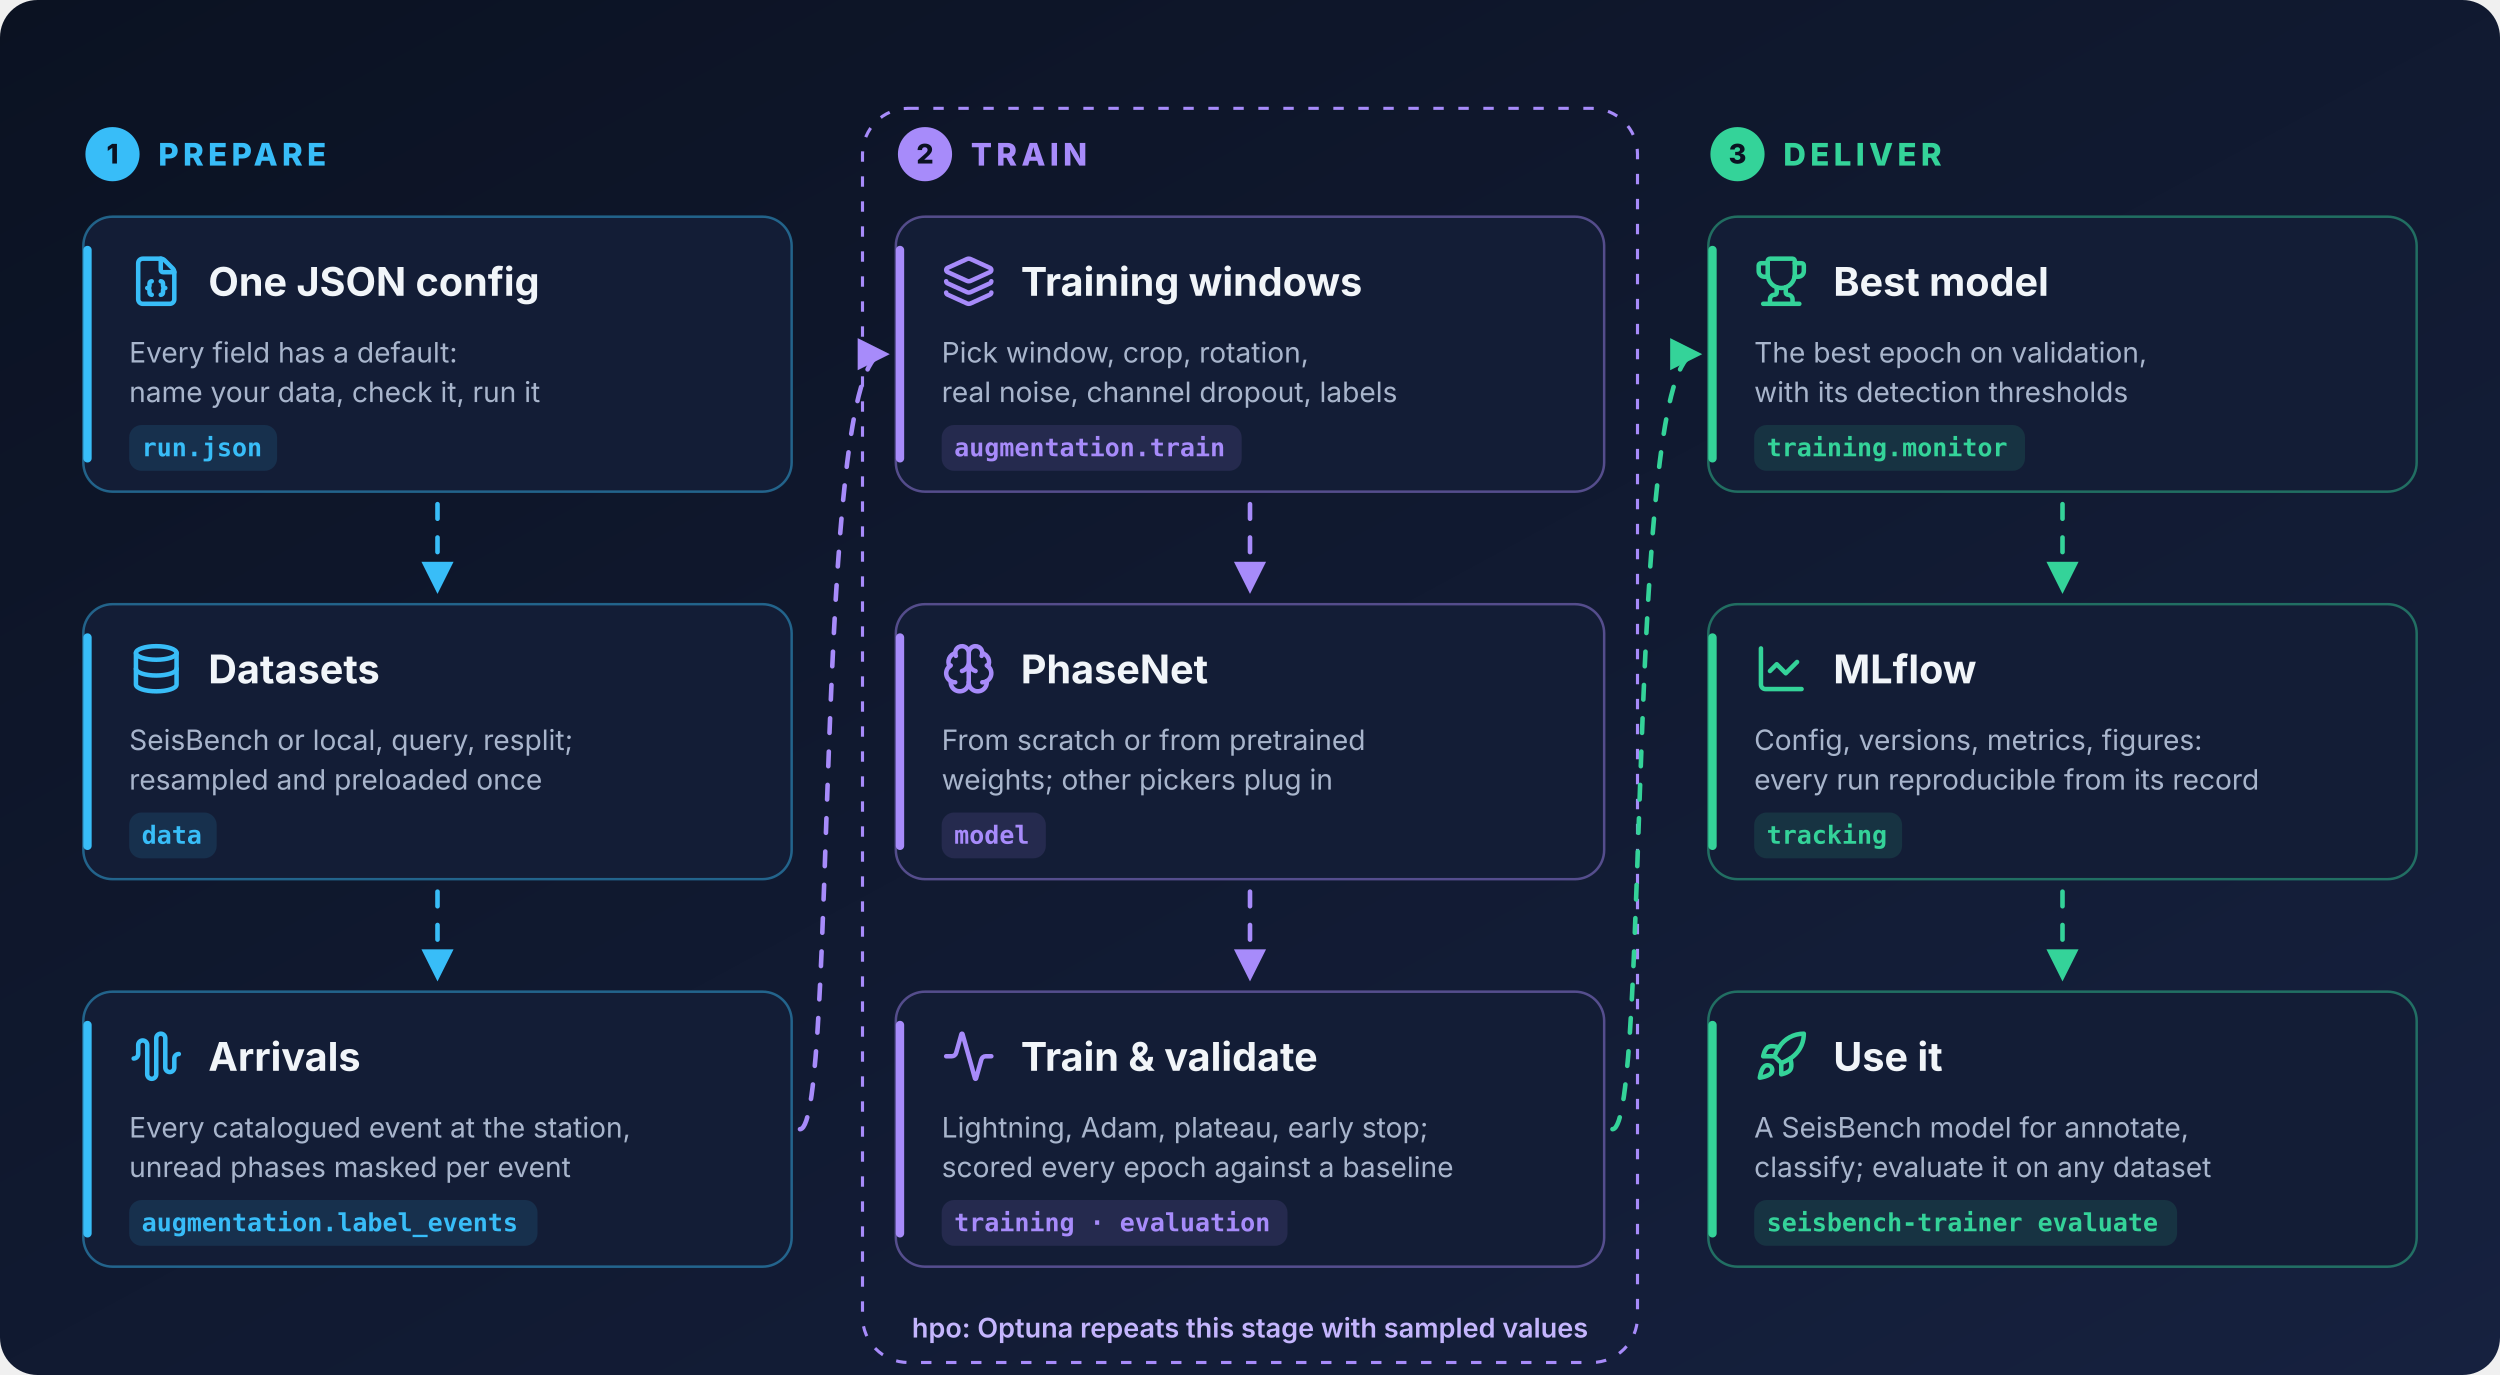
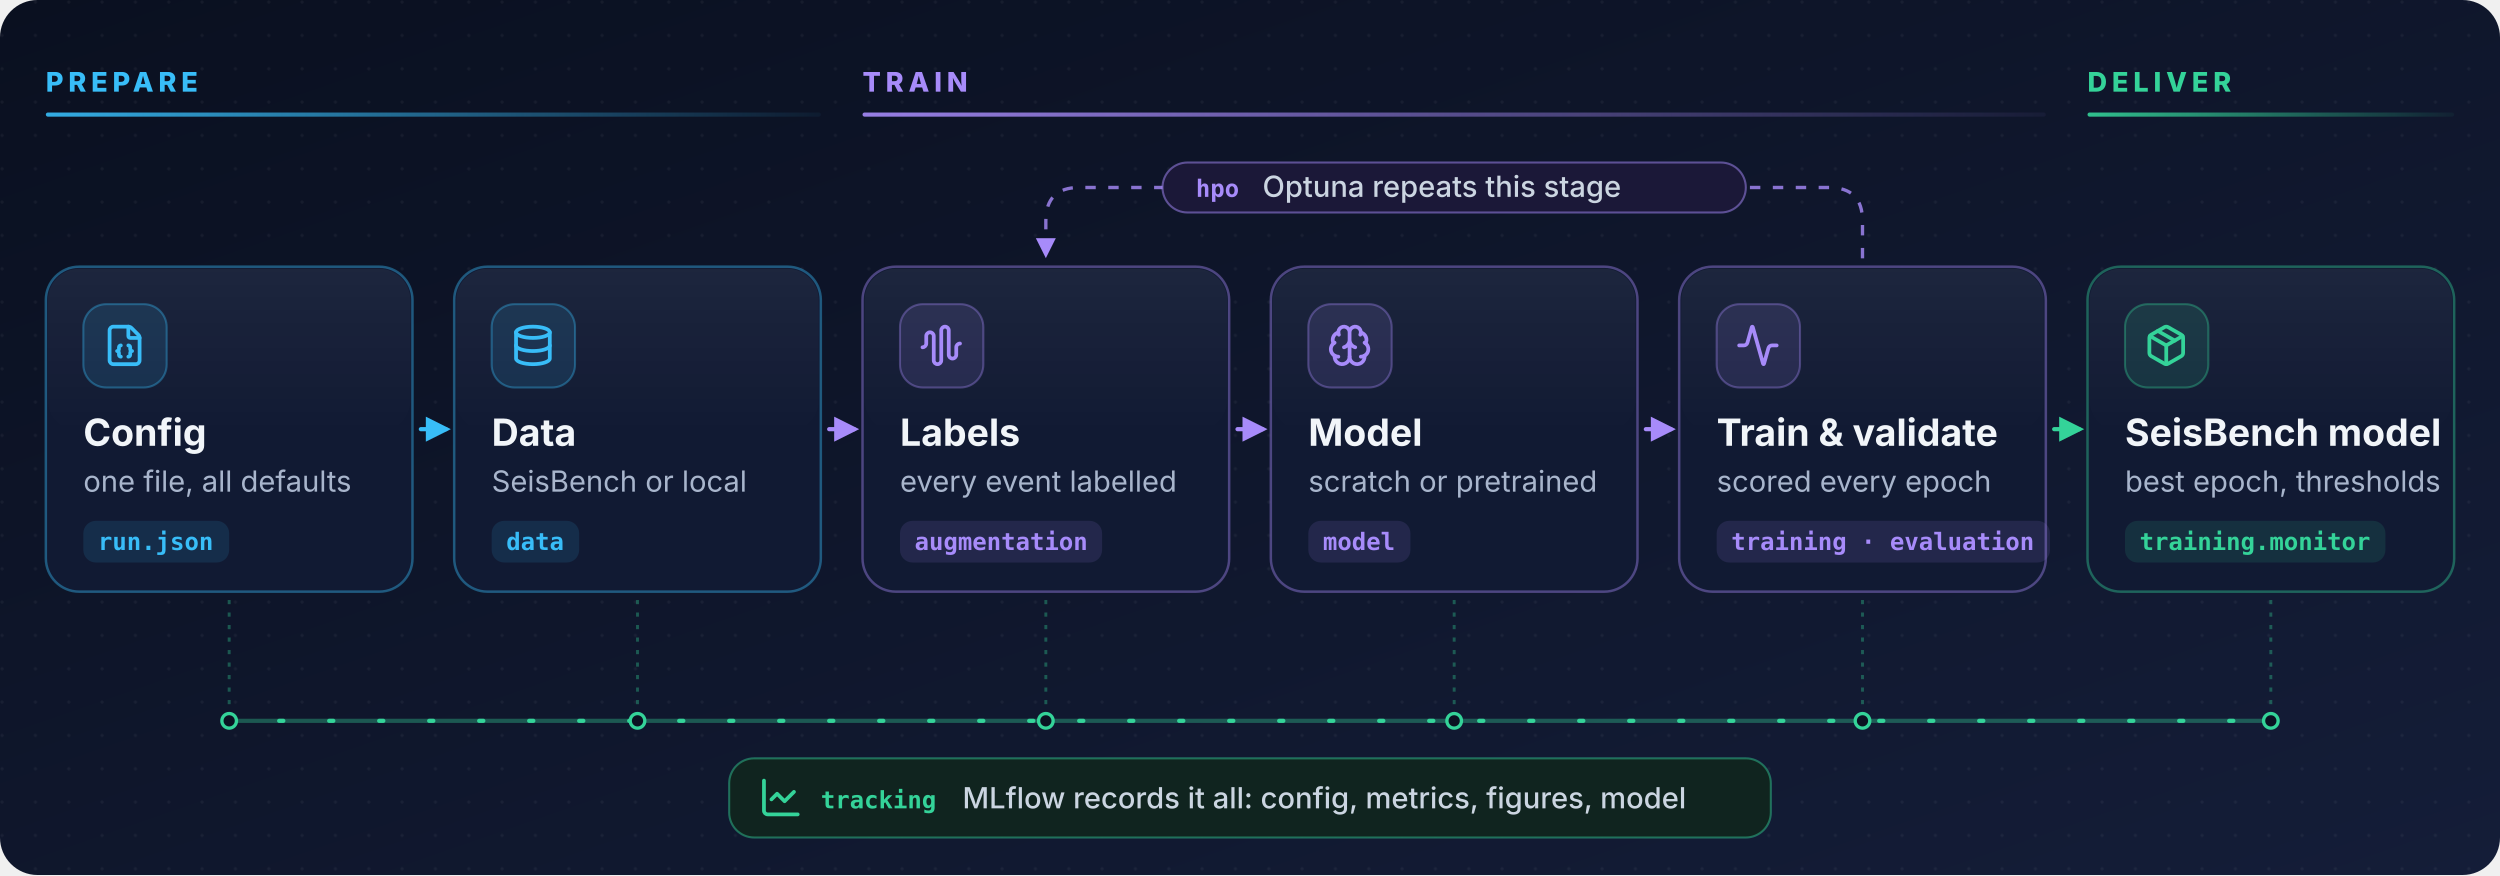
- <svg xmlns="http://www.w3.org/2000/svg" viewBox="0 0 1200 660" role="img" aria-labelledby="wt wd">
+ <svg xmlns="http://www.w3.org/2000/svg" viewBox="0 0 1200 420" role="img" aria-labelledby="wt wd">
  <defs>
-     <linearGradient id="wbg" x1="0" y1="0" x2="1" y2="1">
-       <stop offset="0" stop-color="#0b1222" />
-       <stop offset="1" stop-color="#16213f" />
+     <linearGradient id="bg" x1="0" y1="0" x2="1" y2="1">
+       <stop offset="0" stop-color="#0a1020" />
+       <stop offset="1" stop-color="#141d38" />
    </linearGradient>
-     <marker id="arr0" viewBox="0 0 10 10" refX="8" refY="5" markerWidth="7" markerHeight="7" orient="auto-start-reverse">
+     <linearGradient id="sheen" x1="0" y1="0" x2="0" y2="1">
+       <stop offset="0" stop-color="#fff" stop-opacity=".05" />
+       <stop offset="1" stop-color="#fff" stop-opacity="0" />
+     </linearGradient>
+     <pattern id="dots" width="16" height="16" patternUnits="userSpaceOnUse">
+       <circle cx="1" cy="1" r=".8" fill="#fff" fill-opacity=".045" />
+     </pattern>
+     <marker id="ah" viewBox="0 0 10 10" refX="8" refY="5" markerWidth="6" markerHeight="6" orient="auto">
+       <path d="M0 0L10 5L0 10z" fill="#a78bfa" />
+     </marker>
+     <marker id="a0" viewBox="0 0 10 10" refX="8" refY="5" markerWidth="6" markerHeight="6" orient="auto">
      <path d="M0 0L10 5L0 10z" fill="#38bdf8" />
    </marker>
-     <marker id="arr1" viewBox="0 0 10 10" refX="8" refY="5" markerWidth="7" markerHeight="7" orient="auto-start-reverse">
+     <marker id="a1" viewBox="0 0 10 10" refX="8" refY="5" markerWidth="6" markerHeight="6" orient="auto">
+       <path d="M0 0L10 5L0 10z" fill="#38bdf8" />
+     </marker>
+     <marker id="a2" viewBox="0 0 10 10" refX="8" refY="5" markerWidth="6" markerHeight="6" orient="auto">
      <path d="M0 0L10 5L0 10z" fill="#a78bfa" />
    </marker>
-     <marker id="arr2" viewBox="0 0 10 10" refX="8" refY="5" markerWidth="7" markerHeight="7" orient="auto-start-reverse">
+     <marker id="a3" viewBox="0 0 10 10" refX="8" refY="5" markerWidth="6" markerHeight="6" orient="auto">
+       <path d="M0 0L10 5L0 10z" fill="#a78bfa" />
+     </marker>
+     <marker id="a4" viewBox="0 0 10 10" refX="8" refY="5" markerWidth="6" markerHeight="6" orient="auto">
+       <path d="M0 0L10 5L0 10z" fill="#a78bfa" />
+     </marker>
+     <marker id="a5" viewBox="0 0 10 10" refX="8" refY="5" markerWidth="6" markerHeight="6" orient="auto">
      <path d="M0 0L10 5L0 10z" fill="#34d399" />
    </marker>
+     <linearGradient id="rulePREPARE" x1="0" x2="1">
+       <stop offset="0" stop-color="#38bdf8" stop-opacity=".9" />
+       <stop offset="1" stop-color="#38bdf8" stop-opacity=".05" />
+     </linearGradient>
+     <linearGradient id="ruleTRAIN" x1="0" x2="1">
+       <stop offset="0" stop-color="#a78bfa" stop-opacity=".9" />
+       <stop offset="1" stop-color="#a78bfa" stop-opacity=".05" />
+     </linearGradient>
+     <linearGradient id="ruleDELIVER" x1="0" x2="1">
+       <stop offset="0" stop-color="#34d399" stop-opacity=".9" />
+       <stop offset="1" stop-color="#34d399" stop-opacity=".05" />
+     </linearGradient>
  </defs>
  <style>
- .t{font:700 19px system-ui,-apple-system,Segoe UI,sans-serif;fill:#f1f5f9}
- .d{font:400 13.5px system-ui,-apple-system,Segoe UI,sans-serif;fill:#a8b5cc}
- .k{font:600 12px ui-monospace,SFMono-Regular,Menlo,Consolas,monospace}
- .h{font:800 15px system-ui,-apple-system,Segoe UI,sans-serif;letter-spacing:.14em}
- .n{font:800 13px system-ui,-apple-system,Segoe UI,sans-serif;fill:#0b1222}
- .hpo{font:600 13px system-ui,-apple-system,Segoe UI,sans-serif;fill:#c4b5fd}
- .card{fill:#131d36;stroke-width:1.2}
- .flow{fill:none;stroke-width:2.2;stroke-dasharray:7 9;stroke-linecap:round;
-   animation:flow 1.6s linear infinite}
- .flow2{animation-delay:-.8s}
- .glow{animation:glow 4.8s ease-in-out infinite}
- @keyframes flow{to{stroke-dashoffset:-32}}
- @keyframes glow{0%,100%{stroke-opacity:.35}50%{stroke-opacity:.9}}
- @media (prefers-reduced-motion:reduce){.flow,.glow{animation:none}}
+ .h{font:800 13px system-ui,-apple-system,Segoe UI,sans-serif;letter-spacing:.18em}
+ .t{font:700 18px system-ui,-apple-system,Segoe UI,sans-serif;fill:#f1f5f9}
+ .d{font:400 14px system-ui,-apple-system,Segoe UI,sans-serif;fill:#a8b5cc}
+ .s{font:500 14px system-ui,-apple-system,Segoe UI,sans-serif;fill:#cbd5e1}
+ .k{font:600 11.5px ui-monospace,SFMono-Regular,Menlo,Consolas,monospace}
+ .node{fill:#111a33;stroke-opacity:.4;stroke-width:1.2}
+ .flow{fill:none;stroke-width:2;stroke-dasharray:5 6;stroke-linecap:round;animation:flow 1.4s linear infinite}
+ .loop{fill:none;stroke:#a78bfa;stroke-width:1.6;stroke-dasharray:5 6;stroke-opacity:.8;animation:flow 1.4s linear infinite}
+ .rail{fill:none;stroke:#34d399;stroke-opacity:.35;stroke-width:2}
+ .railflow{fill:none;stroke:#34d399;stroke-width:2;stroke-dasharray:2 22;stroke-linecap:round;animation:flow 1.4s linear infinite}
+ .tap{stroke:#34d399;stroke-opacity:.35;stroke-width:1.4;stroke-dasharray:2 4}
+ @keyframes flow{to{stroke-dashoffset:-22}}
+ @media (prefers-reduced-motion:reduce){.flow,.loop,.railflow{animation:none}}
</style>
-   <rect width="1200" height="660" rx="18" fill="url(#wbg)" />
-   <rect class="glow" x="414" y="52" width="372" height="602" rx="22" fill="none" stroke="#a78bfa" stroke-width="1.5" stroke-dasharray="5 7" />
-   <text class="hpo" x="600.0" y="642" text-anchor="middle">hpo: Optuna repeats this stage with sampled values</text>
-   <circle cx="54" cy="74" r="13" fill="#38bdf8" />
-   <text class="n" x="54" y="78.5" text-anchor="middle">1</text>
-   <text class="h" x="76" y="79.5" fill="#38bdf8">PREPARE</text>
-   <rect class="card" x="40" y="104" width="340" height="132" rx="14" stroke="#38bdf8" stroke-opacity=".45" />
-   <rect x="40" y="118" width="4" height="104" rx="2" fill="#38bdf8" />
-   <g transform="translate(62 122) scale(1.083333)" fill="none" stroke="#38bdf8" stroke-width="2" stroke-linecap="round" stroke-linejoin="round">
+   <rect width="1200" height="420" rx="18" fill="url(#bg)" />
+   <rect width="1200" height="420" rx="18" fill="url(#dots)" />
+   <text class="h" x="22.0" y="44" fill="#38bdf8">PREPARE</text>
+   <rect x="22.0" y="54" width="372.0" height="2" rx="1" fill="url(#rulePREPARE)" />
+   <text class="h" x="414.0" y="44" fill="#a78bfa">TRAIN</text>
+   <rect x="414.0" y="54" width="568.0" height="2" rx="1" fill="url(#ruleTRAIN)" />
+   <text class="h" x="1002.0" y="44" fill="#34d399">DELIVER</text>
+   <rect x="1002.0" y="54" width="176.0" height="2" rx="1" fill="url(#ruleDELIVER)" />
+   <path class="loop" d="M894.0 124V106Q894.0 90 878.0 90H518.0Q502.0 90 502.0 106V122" marker-end="url(#ah)" />
+   <rect x="558.0" y="78" width="280" height="24" rx="12" fill="#1b1838" stroke="#a78bfa" stroke-opacity=".5" />
+   <text class="k" x="574.0" y="94.5" fill="#a78bfa">hpo</text>
+   <text class="s" x="606.0" y="94.5">Optuna repeats this stage</text>
+   <path class="rail" d="M110.0 346H1090.0" />
+   <path class="railflow" d="M110.0 346H1090.0" />
+   <path class="tap" d="M110.0 288V342" />
+   <circle cx="110.0" cy="346" r="3.5" fill="#0b1222" stroke="#34d399" stroke-width="1.6" />
+   <path class="tap" d="M306.0 288V342" />
+   <circle cx="306.0" cy="346" r="3.5" fill="#0b1222" stroke="#34d399" stroke-width="1.6" />
+   <path class="tap" d="M502.0 288V342" />
+   <circle cx="502.0" cy="346" r="3.5" fill="#0b1222" stroke="#34d399" stroke-width="1.6" />
+   <path class="tap" d="M698.0 288V342" />
+   <circle cx="698.0" cy="346" r="3.5" fill="#0b1222" stroke="#34d399" stroke-width="1.6" />
+   <path class="tap" d="M894.0 288V342" />
+   <circle cx="894.0" cy="346" r="3.5" fill="#0b1222" stroke="#34d399" stroke-width="1.6" />
+   <path class="tap" d="M1090.0 288V342" />
+   <circle cx="1090.0" cy="346" r="3.5" fill="#0b1222" stroke="#34d399" stroke-width="1.6" />
+   <rect x="350.0" y="364" width="500" height="38" rx="12" fill="#10241f" stroke="#34d399" stroke-opacity=".45" />
+   <g transform="translate(364.0 372) scale(.9)" fill="none" stroke="#34d399" stroke-width="2" stroke-linecap="round" stroke-linejoin="round">
+     <path d="M3 3v16a2 2 0 0 0 2 2h16" />
+     <path d="m19 9-5 5-4-4-3 3" />
+   </g>
+   <text class="k" x="394.0" y="388" fill="#34d399">tracking</text>
+   <text class="s" x="462.0" y="388">MLflow records it all: config, metrics, figures, model</text>
+   <path class="flow" d="M202.0 206.0H214.0" stroke="#38bdf8" marker-end="url(#a1)" />
+   <path class="flow" d="M398.0 206.0H410.0" stroke="#a78bfa" marker-end="url(#a2)" />
+   <path class="flow" d="M594.0 206.0H606.0" stroke="#a78bfa" marker-end="url(#a3)" />
+   <path class="flow" d="M790.0 206.0H802.0" stroke="#a78bfa" marker-end="url(#a4)" />
+   <path class="flow" d="M986.0 206.0H998.0" stroke="#34d399" marker-end="url(#a5)" />
+   <rect class="node" x="22.0" y="128" width="176" height="156" rx="16" stroke="#38bdf8" />
+   <rect x="23.0" y="129" width="174" height="78.0" rx="15" fill="url(#sheen)" />
+   <rect x="40.0" y="146" width="40" height="40" rx="11" fill="#38bdf8" fill-opacity=".13" stroke="#38bdf8" stroke-opacity=".35" />
+   <g transform="translate(49.0 155) scale(.9)" fill="none" stroke="#38bdf8" stroke-width="2" stroke-linecap="round" stroke-linejoin="round">
    <path d="M6 22a2 2 0 0 1-2-2V4a2 2 0 0 1 2-2h8a2.4 2.4 0 0 1 1.704.706l3.588 3.588A2.4 2.4 0 0 1 20 8v12a2 2 0 0 1-2 2z" />
    <path d="M14 2v5a1 1 0 0 0 1 1h5M10 12a1 1 0 0 0-1 1v1a1 1 0 0 1-1 1 1 1 0 0 1 1 1v1a1 1 0 0 0 1 1M14 18a1 1 0 0 0 1-1v-1a1 1 0 0 1 1-1 1 1 0 0 1-1-1v-1a1 1 0 0 0-1-1" />
  </g>
-   <text class="t" x="100" y="142">One JSON config</text>
-   <text class="d" x="62" y="174">Every field has a default:</text>
-   <text class="d" x="62" y="193">name your data, check it, run it</text>
-   <rect x="62" y="204" width="71" height="22" rx="6" fill="#38bdf8" fill-opacity=".12" />
-   <text class="k" x="68" y="219" fill="#38bdf8">run.json</text>
-   <path class="flow" d="M210.0 242 V282" stroke="#38bdf8" marker-end="url(#arr0)" />
-   <rect class="card" x="40" y="290" width="340" height="132" rx="14" stroke="#38bdf8" stroke-opacity=".45" />
-   <rect x="40" y="304" width="4" height="104" rx="2" fill="#38bdf8" />
-   <g transform="translate(62 308) scale(1.083333)" fill="none" stroke="#38bdf8" stroke-width="2" stroke-linecap="round" stroke-linejoin="round">
+   <text class="t" x="40.0" y="214">Config</text>
+   <text class="d" x="40.0" y="236">one file, all defaults</text>
+   <rect x="40.0" y="250" width="70" height="20" rx="6" fill="#38bdf8" fill-opacity=".12" />
+   <text class="k" x="47.0" y="264" fill="#38bdf8">run.json</text>
+   <rect class="node" x="218.0" y="128" width="176" height="156" rx="16" stroke="#38bdf8" />
+   <rect x="219.0" y="129" width="174" height="78.0" rx="15" fill="url(#sheen)" />
+   <rect x="236.0" y="146" width="40" height="40" rx="11" fill="#38bdf8" fill-opacity=".13" stroke="#38bdf8" stroke-opacity=".35" />
+   <g transform="translate(245.0 155) scale(.9)" fill="none" stroke="#38bdf8" stroke-width="2" stroke-linecap="round" stroke-linejoin="round">
    <ellipse cx="12" cy="5" rx="9" ry="3" />
    <path d="M3 5v14a9 3 0 0 0 18 0V5" />
    <path d="M3 12a9 3 0 0 0 18 0" />
  </g>
-   <text class="t" x="100" y="328">Datasets</text>
-   <text class="d" x="62" y="360">SeisBench or local, query, resplit;</text>
-   <text class="d" x="62" y="379">resampled and preloaded once</text>
-   <rect x="62" y="390" width="42" height="22" rx="6" fill="#38bdf8" fill-opacity=".12" />
-   <text class="k" x="68" y="405" fill="#38bdf8">data</text>
-   <path class="flow flow2" d="M210.0 428 V468" stroke="#38bdf8" marker-end="url(#arr0)" />
-   <rect class="card" x="40" y="476" width="340" height="132" rx="14" stroke="#38bdf8" stroke-opacity=".45" />
-   <rect x="40" y="490" width="4" height="104" rx="2" fill="#38bdf8" />
-   <g transform="translate(62 494) scale(1.083333)" fill="none" stroke="#38bdf8" stroke-width="2" stroke-linecap="round" stroke-linejoin="round">
+   <text class="t" x="236.0" y="214">Data</text>
+   <text class="d" x="236.0" y="236">SeisBench or local</text>
+   <rect x="236.0" y="250" width="42" height="20" rx="6" fill="#38bdf8" fill-opacity=".12" />
+   <text class="k" x="243.0" y="264" fill="#38bdf8">data</text>
+   <rect class="node" x="414.0" y="128" width="176" height="156" rx="16" stroke="#a78bfa" />
+   <rect x="415.0" y="129" width="174" height="78.0" rx="15" fill="url(#sheen)" />
+   <rect x="432.0" y="146" width="40" height="40" rx="11" fill="#a78bfa" fill-opacity=".13" stroke="#a78bfa" stroke-opacity=".35" />
+   <g transform="translate(441.0 155) scale(.9)" fill="none" stroke="#a78bfa" stroke-width="2" stroke-linecap="round" stroke-linejoin="round">
    <path d="M2 13a2 2 0 0 0 2-2V7a2 2 0 0 1 4 0v13a2 2 0 0 0 4 0V4a2 2 0 0 1 4 0v13a2 2 0 0 0 4 0v-4a2 2 0 0 1 2-2" />
  </g>
-   <text class="t" x="100" y="514">Arrivals</text>
-   <text class="d" x="62" y="546">Every catalogued event at the station,</text>
-   <text class="d" x="62" y="565">unread phases masked per event</text>
-   <rect x="62" y="576" width="196" height="22" rx="6" fill="#38bdf8" fill-opacity=".12" />
-   <text class="k" x="68" y="591" fill="#38bdf8">augmentation.label_events</text>
-   <path class="flow" d="M384 542.0 C402.0 542.0 390.0 170.0 424 170.0" stroke="#a78bfa" marker-end="url(#arr1)" />
-   <circle cx="444" cy="74" r="13" fill="#a78bfa" />
-   <text class="n" x="444" y="78.5" text-anchor="middle">2</text>
-   <text class="h" x="466" y="79.5" fill="#a78bfa">TRAIN</text>
-   <rect class="card" x="430" y="104" width="340" height="132" rx="14" stroke="#a78bfa" stroke-opacity=".45" />
-   <rect x="430" y="118" width="4" height="104" rx="2" fill="#a78bfa" />
-   <g transform="translate(452 122) scale(1.083333)" fill="none" stroke="#a78bfa" stroke-width="2" stroke-linecap="round" stroke-linejoin="round">
-     <path d="M12.83 2.18a2 2 0 0 0-1.66 0L2.6 6.08a1 1 0 0 0 0 1.83l8.58 3.91a2 2 0 0 0 1.66 0l8.58-3.9a1 1 0 0 0 0-1.83z" />
-     <path d="M2 12a1 1 0 0 0 .58.91l8.6 3.91a2 2 0 0 0 1.65 0l8.58-3.9A1 1 0 0 0 22 12" />
-     <path d="M2 17a1 1 0 0 0 .58.91l8.6 3.91a2 2 0 0 0 1.65 0l8.58-3.9A1 1 0 0 0 22 17" />
-   </g>
-   <text class="t" x="490" y="142">Training windows</text>
-   <text class="d" x="452" y="174">Pick window, crop, rotation,</text>
-   <text class="d" x="452" y="193">real noise, channel dropout, labels</text>
-   <rect x="452" y="204" width="144" height="22" rx="6" fill="#a78bfa" fill-opacity=".12" />
-   <text class="k" x="458" y="219" fill="#a78bfa">augmentation.train</text>
-   <path class="flow" d="M600.0 242 V282" stroke="#a78bfa" marker-end="url(#arr1)" />
-   <rect class="card" x="430" y="290" width="340" height="132" rx="14" stroke="#a78bfa" stroke-opacity=".45" />
-   <rect x="430" y="304" width="4" height="104" rx="2" fill="#a78bfa" />
-   <g transform="translate(452 308) scale(1.083333)" fill="none" stroke="#a78bfa" stroke-width="2" stroke-linecap="round" stroke-linejoin="round">
+   <text class="t" x="432.0" y="214">Labels</text>
+   <text class="d" x="432.0" y="236">every event labelled</text>
+   <rect x="432.0" y="250" width="97" height="20" rx="6" fill="#a78bfa" fill-opacity=".12" />
+   <text class="k" x="439.0" y="264" fill="#a78bfa">augmentation</text>
+   <rect class="node" x="610.0" y="128" width="176" height="156" rx="16" stroke="#a78bfa" />
+   <rect x="611.0" y="129" width="174" height="78.0" rx="15" fill="url(#sheen)" />
+   <rect x="628.0" y="146" width="40" height="40" rx="11" fill="#a78bfa" fill-opacity=".13" stroke="#a78bfa" stroke-opacity=".35" />
+   <g transform="translate(637.0 155) scale(.9)" fill="none" stroke="#a78bfa" stroke-width="2" stroke-linecap="round" stroke-linejoin="round">
    <path d="M12 18V5M15 13a4.17 4.17 0 0 1-3-4 4.17 4.17 0 0 1-3 4M17.707 6.294A3 3 0 1 0 12 5a3 3 0 1 0-5.707 1.294" />
    <path d="M17.996 5.125a4 4 0 0 1 2.526 5.77" />
    <path d="M18 18a4 4 0 0 0 2-7.465" />
    <path d="M19.967 17.482a4 4 0 1 1-7.967.517 4 4 0 1 1-7.967-.517" />
    <path d="M6 18a4 4 0 0 1-2-7.465" />
    <path d="M6.004 5.125a4 4 0 0 0-2.526 5.77" />
  </g>
-   <text class="t" x="490" y="328">PhaseNet</text>
-   <text class="d" x="452" y="360">From scratch or from pretrained</text>
-   <text class="d" x="452" y="379">weights; other pickers plug in</text>
-   <rect x="452" y="390" width="50" height="22" rx="6" fill="#a78bfa" fill-opacity=".12" />
-   <text class="k" x="458" y="405" fill="#a78bfa">model</text>
-   <path class="flow flow2" d="M600.0 428 V468" stroke="#a78bfa" marker-end="url(#arr1)" />
-   <rect class="card" x="430" y="476" width="340" height="132" rx="14" stroke="#a78bfa" stroke-opacity=".45" />
-   <rect x="430" y="490" width="4" height="104" rx="2" fill="#a78bfa" />
-   <g transform="translate(452 494) scale(1.083333)" fill="none" stroke="#a78bfa" stroke-width="2" stroke-linecap="round" stroke-linejoin="round">
+   <text class="t" x="628.0" y="214">Model</text>
+   <text class="d" x="628.0" y="236">scratch or pretrained</text>
+   <rect x="628.0" y="250" width="49" height="20" rx="6" fill="#a78bfa" fill-opacity=".12" />
+   <text class="k" x="635.0" y="264" fill="#a78bfa">model</text>
+   <rect class="node" x="806.0" y="128" width="176" height="156" rx="16" stroke="#a78bfa" />
+   <rect x="807.0" y="129" width="174" height="78.0" rx="15" fill="url(#sheen)" />
+   <rect x="824.0" y="146" width="40" height="40" rx="11" fill="#a78bfa" fill-opacity=".13" stroke="#a78bfa" stroke-opacity=".35" />
+   <g transform="translate(833.0 155) scale(.9)" fill="none" stroke="#a78bfa" stroke-width="2" stroke-linecap="round" stroke-linejoin="round">
    <path d="M22 12h-2.48a2 2 0 0 0-1.93 1.46l-2.35 8.36a.25.25 0 0 1-.48 0L9.24 2.18a.25.25 0 0 0-.48 0l-2.35 8.36A2 2 0 0 1 4.49 12H2" />
  </g>
-   <text class="t" x="490" y="514">Train &amp; validate</text>
-   <text class="d" x="452" y="546">Lightning, Adam, plateau, early stop;</text>
-   <text class="d" x="452" y="565">scored every epoch against a baseline</text>
-   <rect x="452" y="576" width="166" height="22" rx="6" fill="#a78bfa" fill-opacity=".12" />
-   <text class="k" x="458" y="591" fill="#a78bfa">training · evaluation</text>
-   <path class="flow" d="M774 542.0 C792.0 542.0 780.0 170.0 814 170.0" stroke="#34d399" marker-end="url(#arr2)" />
-   <circle cx="834" cy="74" r="13" fill="#34d399" />
-   <text class="n" x="834" y="78.5" text-anchor="middle">3</text>
-   <text class="h" x="856" y="79.5" fill="#34d399">DELIVER</text>
-   <rect class="card" x="820" y="104" width="340" height="132" rx="14" stroke="#34d399" stroke-opacity=".45" />
-   <rect x="820" y="118" width="4" height="104" rx="2" fill="#34d399" />
-   <g transform="translate(842 122) scale(1.083333)" fill="none" stroke="#34d399" stroke-width="2" stroke-linecap="round" stroke-linejoin="round">
-     <path d="M10 14.66V17a1 1 0 0 1-1 1 2 2 0 0 0-2 2v2M14 14.66V17a1 1 0 0 0 1 1 2 2 0 0 1 2 2v2M17.916 10H19.5A2.5 2.5 0 0 0 22 7.5V5a1 1 0 0 0-1-1h-3M4 22h16" />
-     <path d="M6 9a6 6 0 0 0 12 0V3a1 1 0 0 0-1-1H7a1 1 0 0 0-1 1z" />
-     <path d="M6.084 10H4.5A2.5 2.5 0 0 1 2 7.5V5a1 1 0 0 1 1-1h3" />
+   <text class="t" x="824.0" y="214">Train &amp; validate</text>
+   <text class="d" x="824.0" y="236">scored every epoch</text>
+   <rect x="824.0" y="250" width="160" height="20" rx="6" fill="#a78bfa" fill-opacity=".12" />
+   <text class="k" x="831.0" y="264" fill="#a78bfa">training · evaluation</text>
+   <rect class="node" x="1002.0" y="128" width="176" height="156" rx="16" stroke="#34d399" />
+   <rect x="1003.0" y="129" width="174" height="78.0" rx="15" fill="url(#sheen)" />
+   <rect x="1020.0" y="146" width="40" height="40" rx="11" fill="#34d399" fill-opacity=".13" stroke="#34d399" stroke-opacity=".35" />
+   <g transform="translate(1029.0 155) scale(.9)" fill="none" stroke="#34d399" stroke-width="2" stroke-linecap="round" stroke-linejoin="round">
+     <path d="M11 21.73a2 2 0 0 0 2 0l7-4A2 2 0 0 0 21 16V8a2 2 0 0 0-1-1.73l-7-4a2 2 0 0 0-2 0l-7 4A2 2 0 0 0 3 8v8a2 2 0 0 0 1 1.73z" />
+     <path d="M12 22V12" />
+     <path d="m3.3 7 8.7 5 8.7-5" />
+     <path d="m7.5 4.27 9 5.15" />
  </g>
-   <text class="t" x="880" y="142">Best model</text>
-   <text class="d" x="842" y="174">The best epoch on validation,</text>
-   <text class="d" x="842" y="193">with its detection thresholds</text>
-   <rect x="842" y="204" width="130" height="22" rx="6" fill="#34d399" fill-opacity=".12" />
-   <text class="k" x="848" y="219" fill="#34d399">training.monitor</text>
-   <path class="flow" d="M990.0 242 V282" stroke="#34d399" marker-end="url(#arr2)" />
-   <rect class="card" x="820" y="290" width="340" height="132" rx="14" stroke="#34d399" stroke-opacity=".45" />
-   <rect x="820" y="304" width="4" height="104" rx="2" fill="#34d399" />
-   <g transform="translate(842 308) scale(1.083333)" fill="none" stroke="#34d399" stroke-width="2" stroke-linecap="round" stroke-linejoin="round">
-     <path d="M3 3v16a2 2 0 0 0 2 2h16" />
-     <path d="m19 9-5 5-4-4-3 3" />
-   </g>
-   <text class="t" x="880" y="328">MLflow</text>
-   <text class="d" x="842" y="360">Config, versions, metrics, figures:</text>
-   <text class="d" x="842" y="379">every run reproducible from its record</text>
-   <rect x="842" y="390" width="71" height="22" rx="6" fill="#34d399" fill-opacity=".12" />
-   <text class="k" x="848" y="405" fill="#34d399">tracking</text>
-   <path class="flow flow2" d="M990.0 428 V468" stroke="#34d399" marker-end="url(#arr2)" />
-   <rect class="card" x="820" y="476" width="340" height="132" rx="14" stroke="#34d399" stroke-opacity=".45" />
-   <rect x="820" y="490" width="4" height="104" rx="2" fill="#34d399" />
-   <g transform="translate(842 494) scale(1.083333)" fill="none" stroke="#34d399" stroke-width="2" stroke-linecap="round" stroke-linejoin="round">
-     <path d="M12 15v5s3.03-.55 4-2c1.08-1.62 0-5 0-5M4.5 16.5c-1.5 1.26-2 5-2 5s3.74-.5 5-2c.71-.84.7-2.13-.09-2.91a2.18 2.18 0 0 0-2.91-.09" />
-     <path d="M9 12a22 22 0 0 1 2-3.95A12.88 12.88 0 0 1 22 2c0 2.72-.78 7.5-6 11a22.4 22.4 0 0 1-4 2z" />
-     <path d="M9 12H4s.55-3.03 2-4c1.62-1.08 5 .05 5 .05" />
-   </g>
-   <text class="t" x="880" y="514">Use it</text>
-   <text class="d" x="842" y="546">A SeisBench model for annotate,</text>
-   <text class="d" x="842" y="565">classify; evaluate it on any dataset</text>
-   <rect x="842" y="576" width="203" height="22" rx="6" fill="#34d399" fill-opacity=".12" />
-   <text class="k" x="848" y="591" fill="#34d399">seisbench-trainer evaluate</text>
+   <text class="t" x="1020.0" y="214">SeisBench model</text>
+   <text class="d" x="1020.0" y="236">best epoch, thresholds</text>
+   <rect x="1020.0" y="250" width="125" height="20" rx="6" fill="#34d399" fill-opacity=".12" />
+   <text class="k" x="1027.0" y="264" fill="#34d399">training.monitor</text>
</svg>
